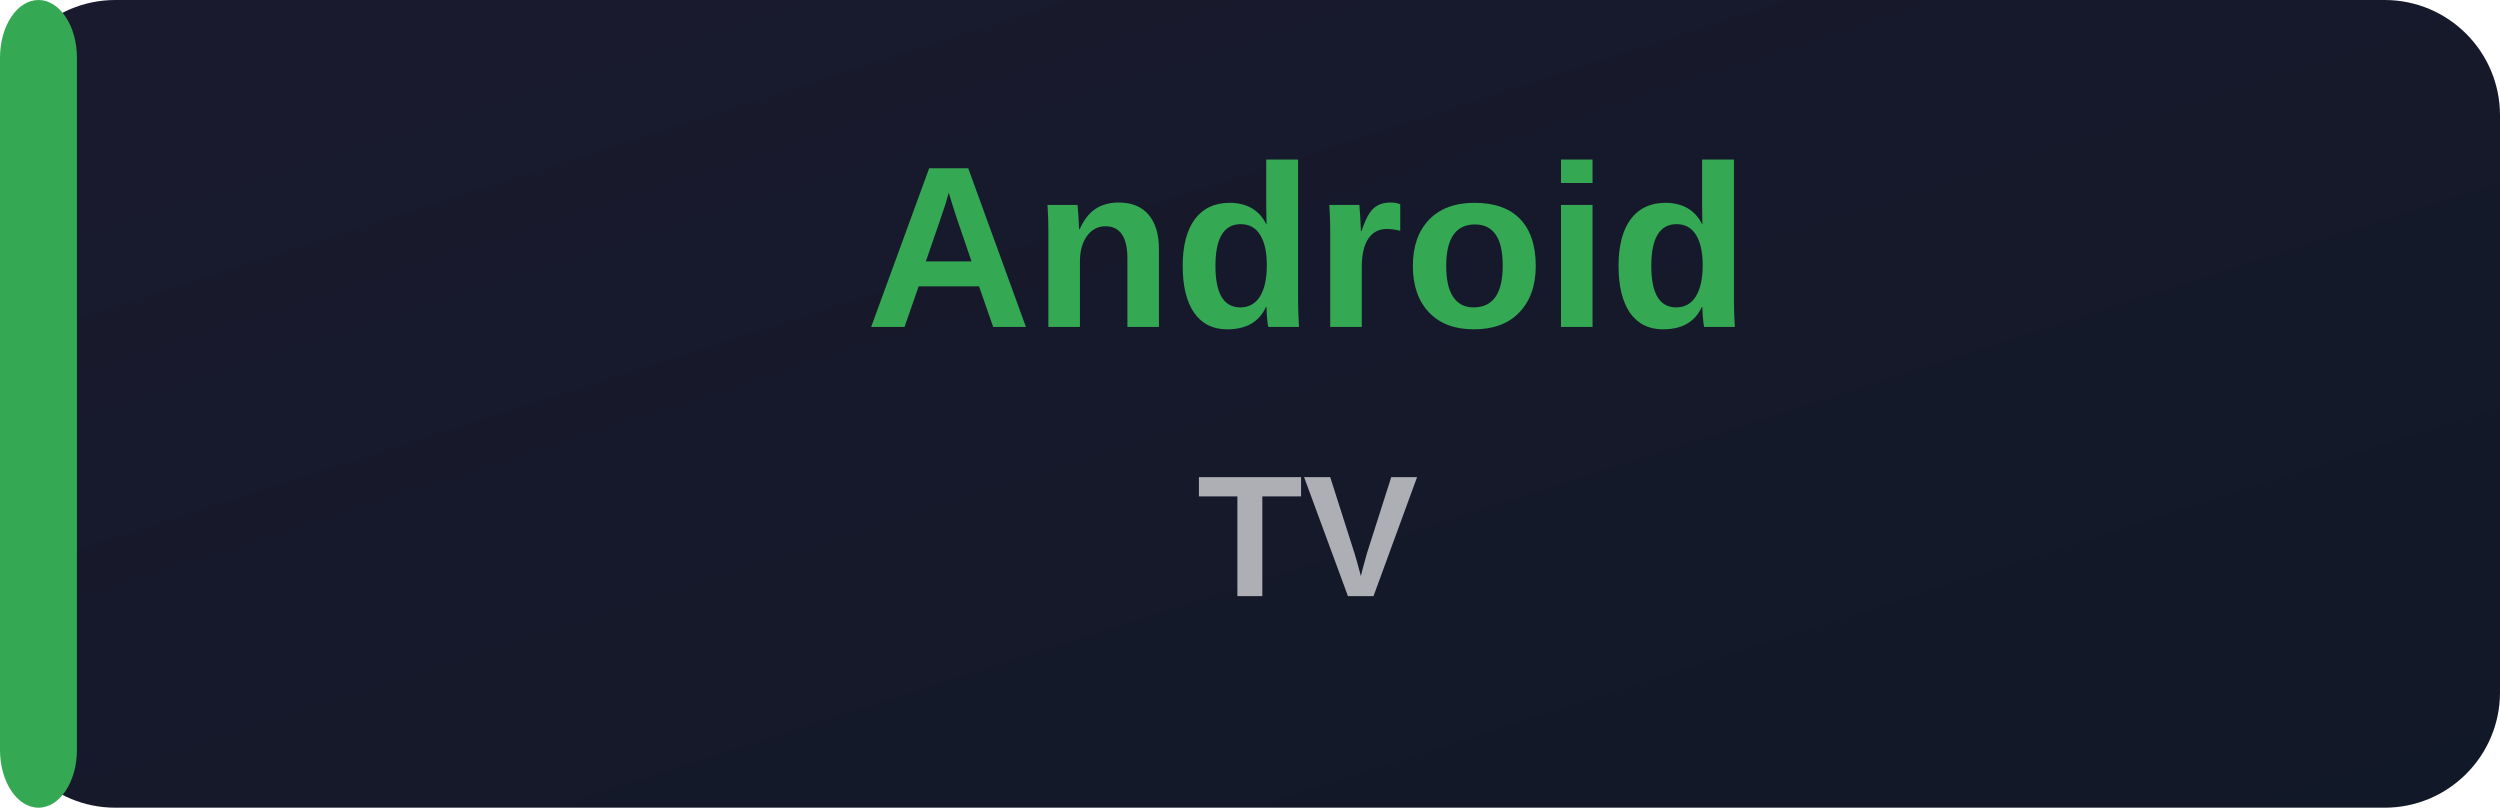
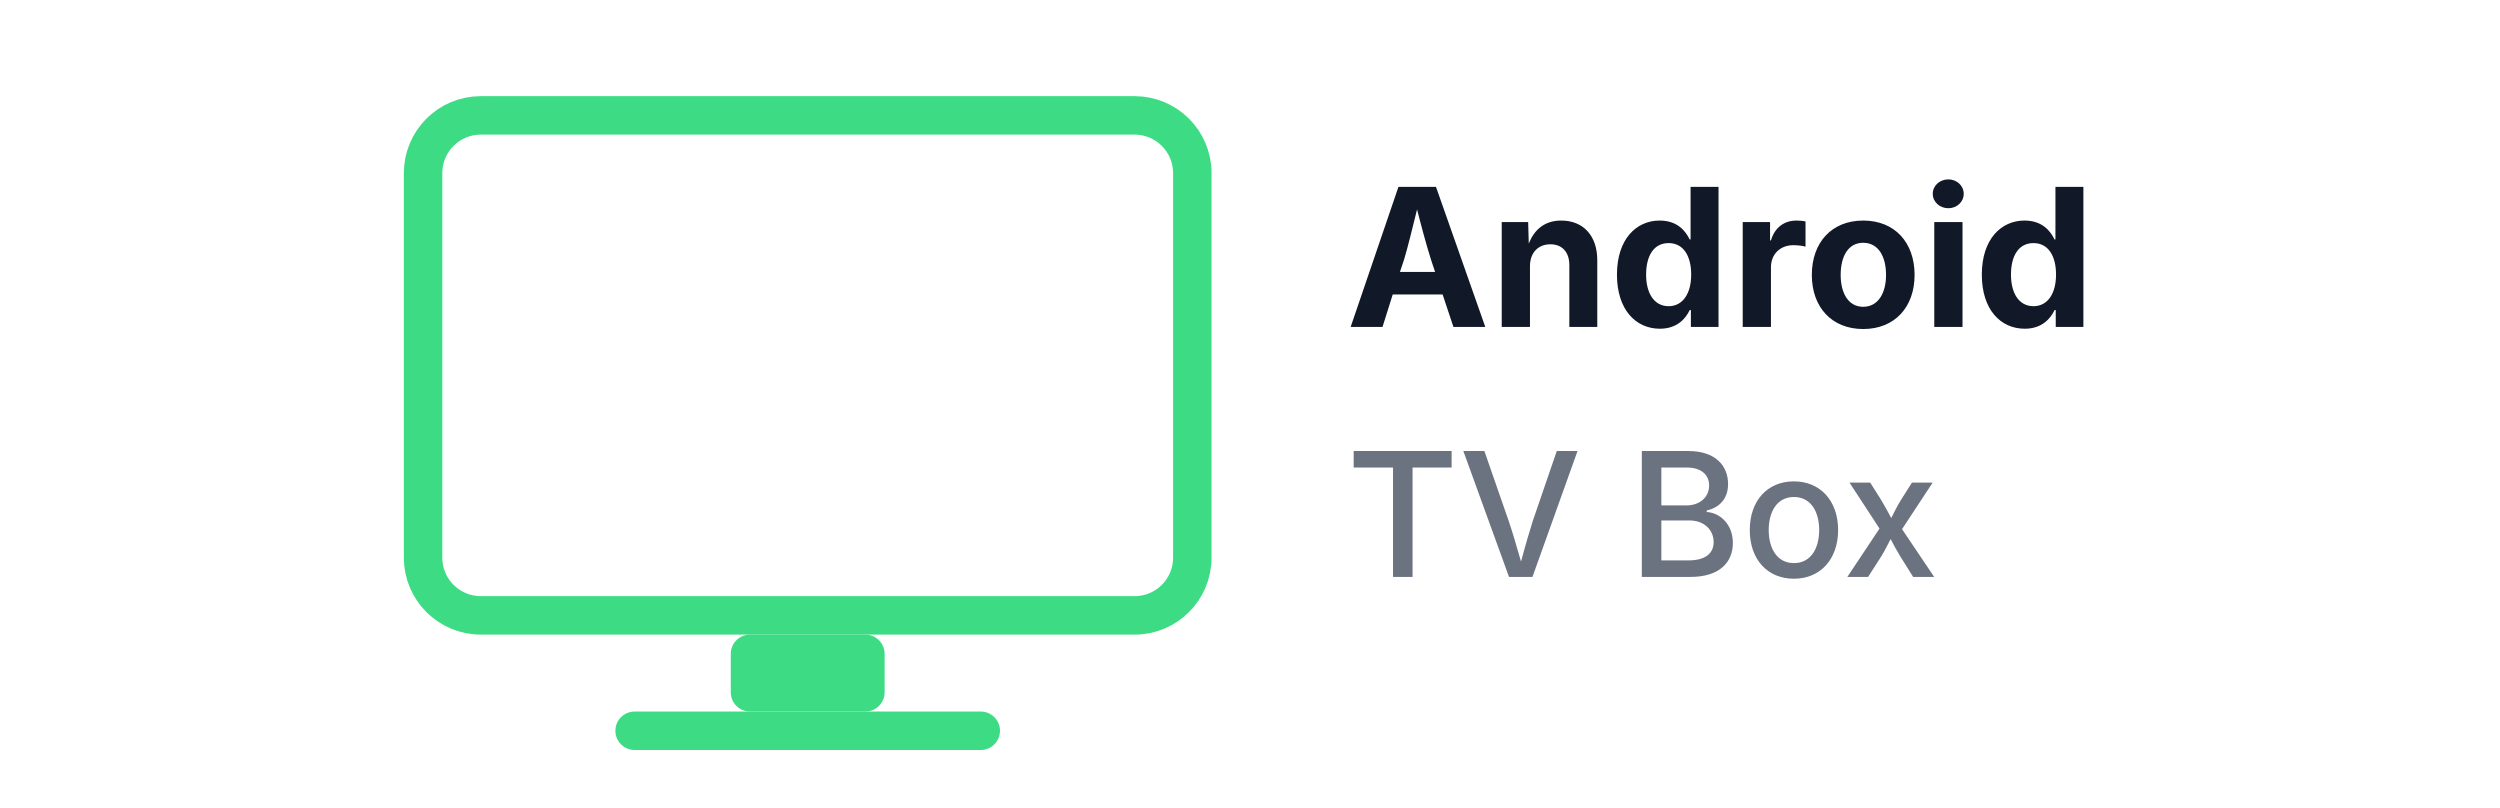
<svg xmlns="http://www.w3.org/2000/svg" width="130" height="42" viewBox="0 0 130 42">
-   <defs>
-     <linearGradient id="bg" x1="0" y1="0" x2="1" y2="1">
-       <stop offset="0%" stop-color="#1a1a2e" />
-       <stop offset="100%" stop-color="#111827" />
-     </linearGradient>
-   </defs>
-   <rect width="130" height="42" fill="url(#bg)" rx="6" />
-   <rect x="0" y="0" width="4" height="42" fill="#34A853" rx="3" />
-   <text x="68" y="17" text-anchor="middle" font-family="Arial,Helvetica,sans-serif" font-size="12" font-weight="900" fill="#34A853">Android</text>
-   <text x="68" y="31" text-anchor="middle" font-family="Arial,Helvetica,sans-serif" font-size="9" font-weight="600" fill="rgba(255,255,255,0.65)">TV</text>
+   <rect x="22" y="6" width="40" height="26" rx="3" fill="none" stroke="#3DDC84" stroke-width="2" />
+   <rect x="38" y="33" width="8" height="4" rx="1" fill="#3DDC84" />
+   <rect x="32" y="37" width="20" height="2" rx="1" fill="#3DDC84" />
+   <text x="70" y="17" font-family="'Inter','DM Sans',Arial,sans-serif" font-size="10" font-weight="700" fill="#111827">Android</text>
+   <text x="70" y="30" font-family="'Inter','DM Sans',Arial,sans-serif" font-size="9" font-weight="500" fill="#6B7280">TV Box</text>
</svg>
